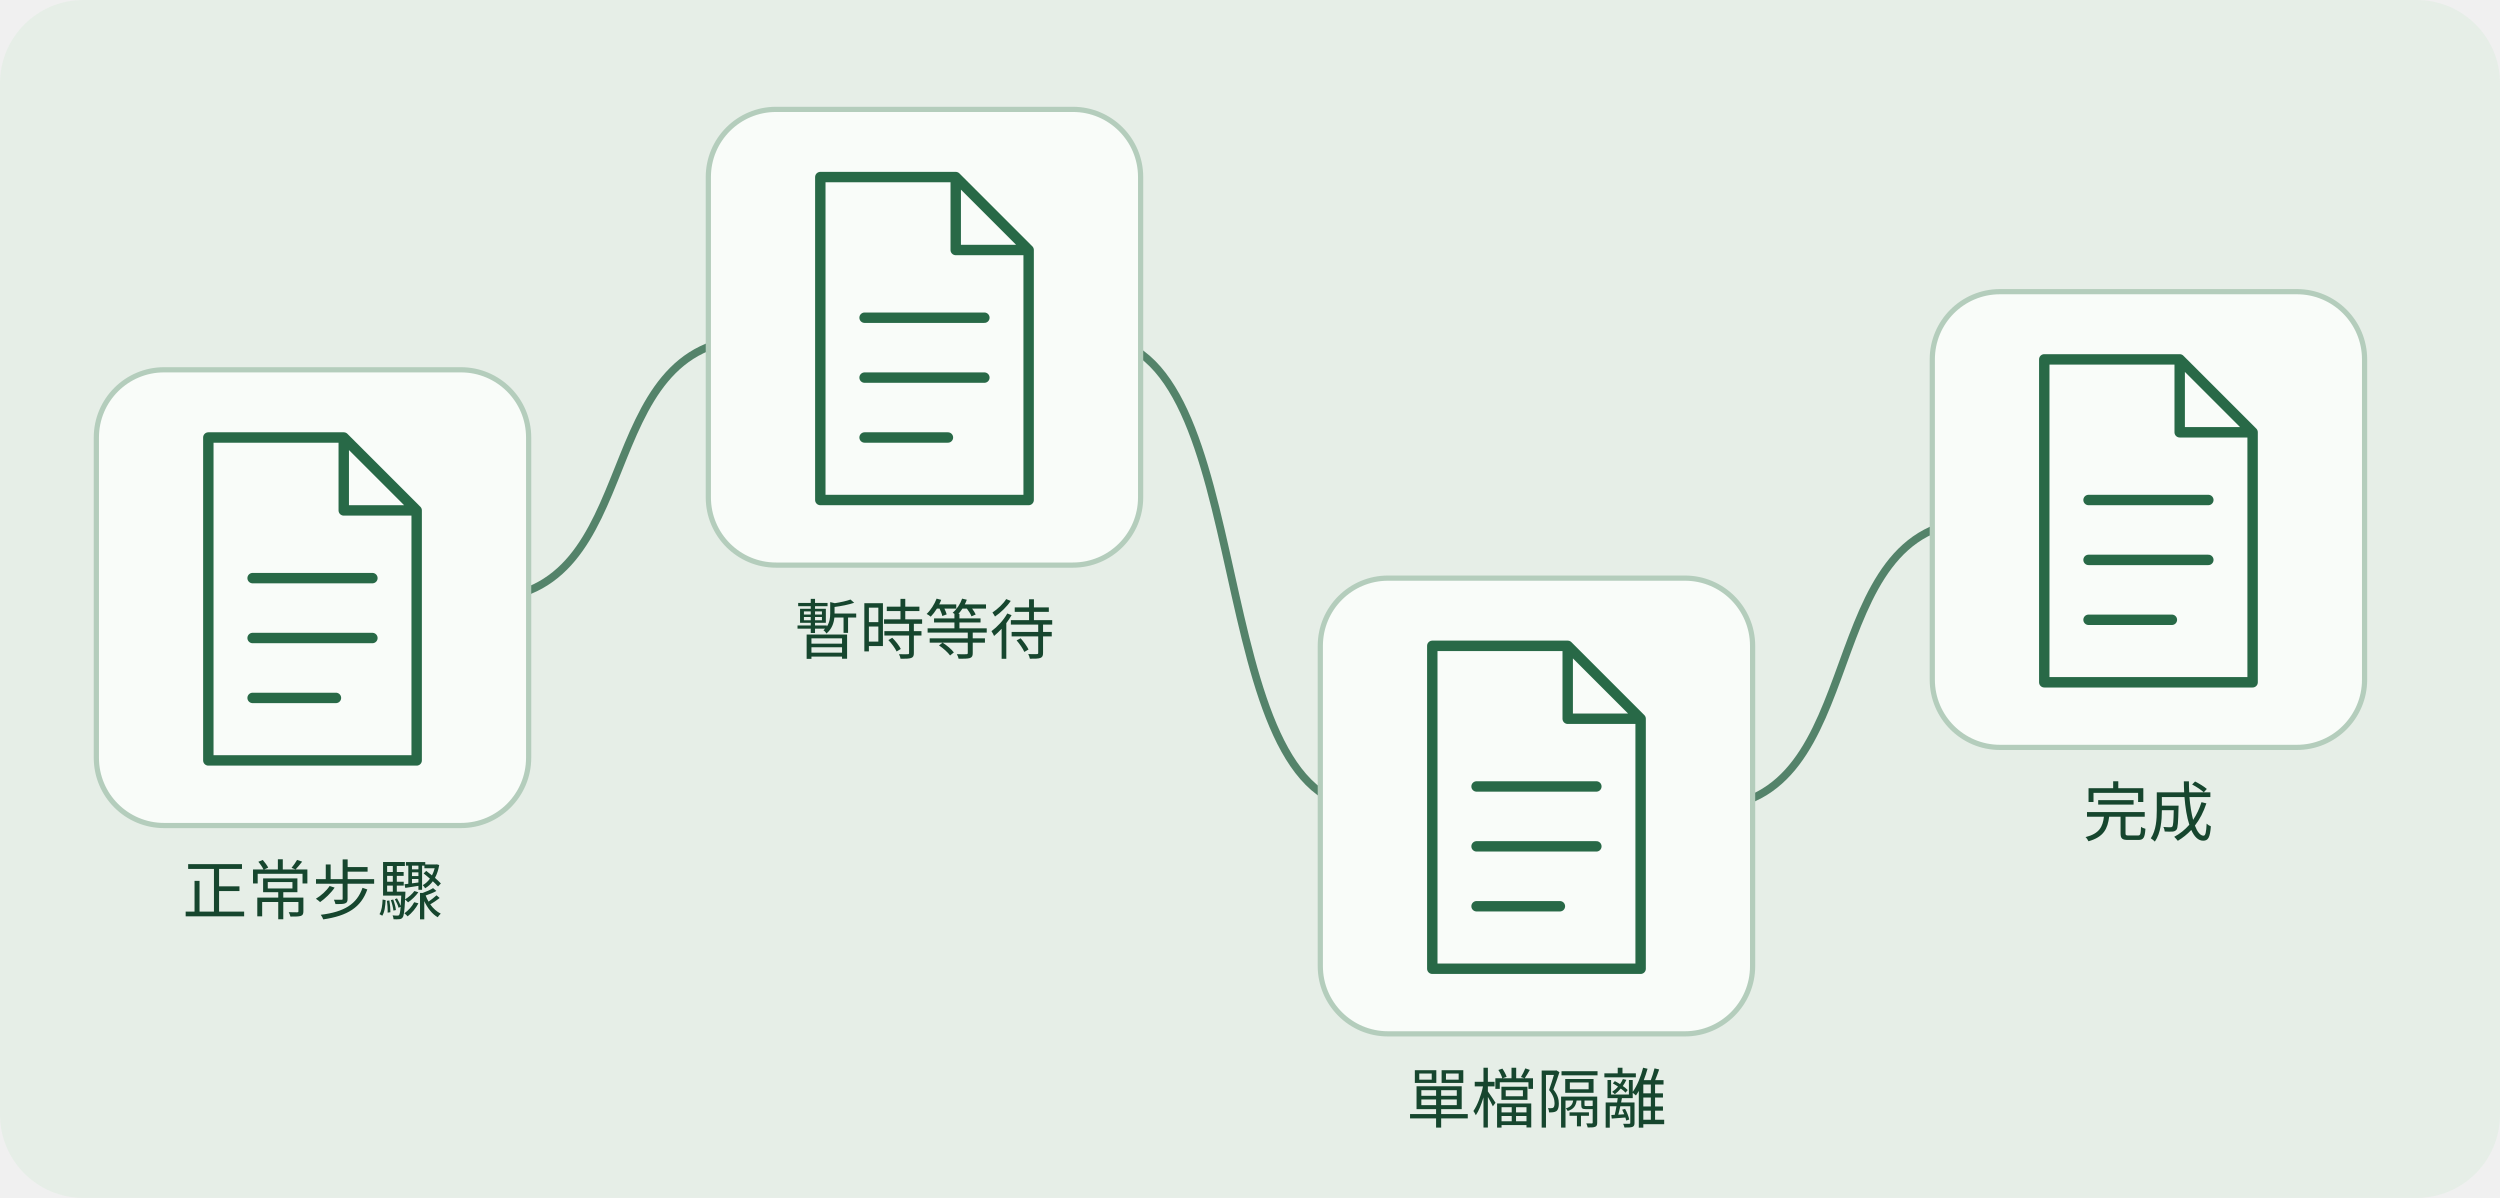
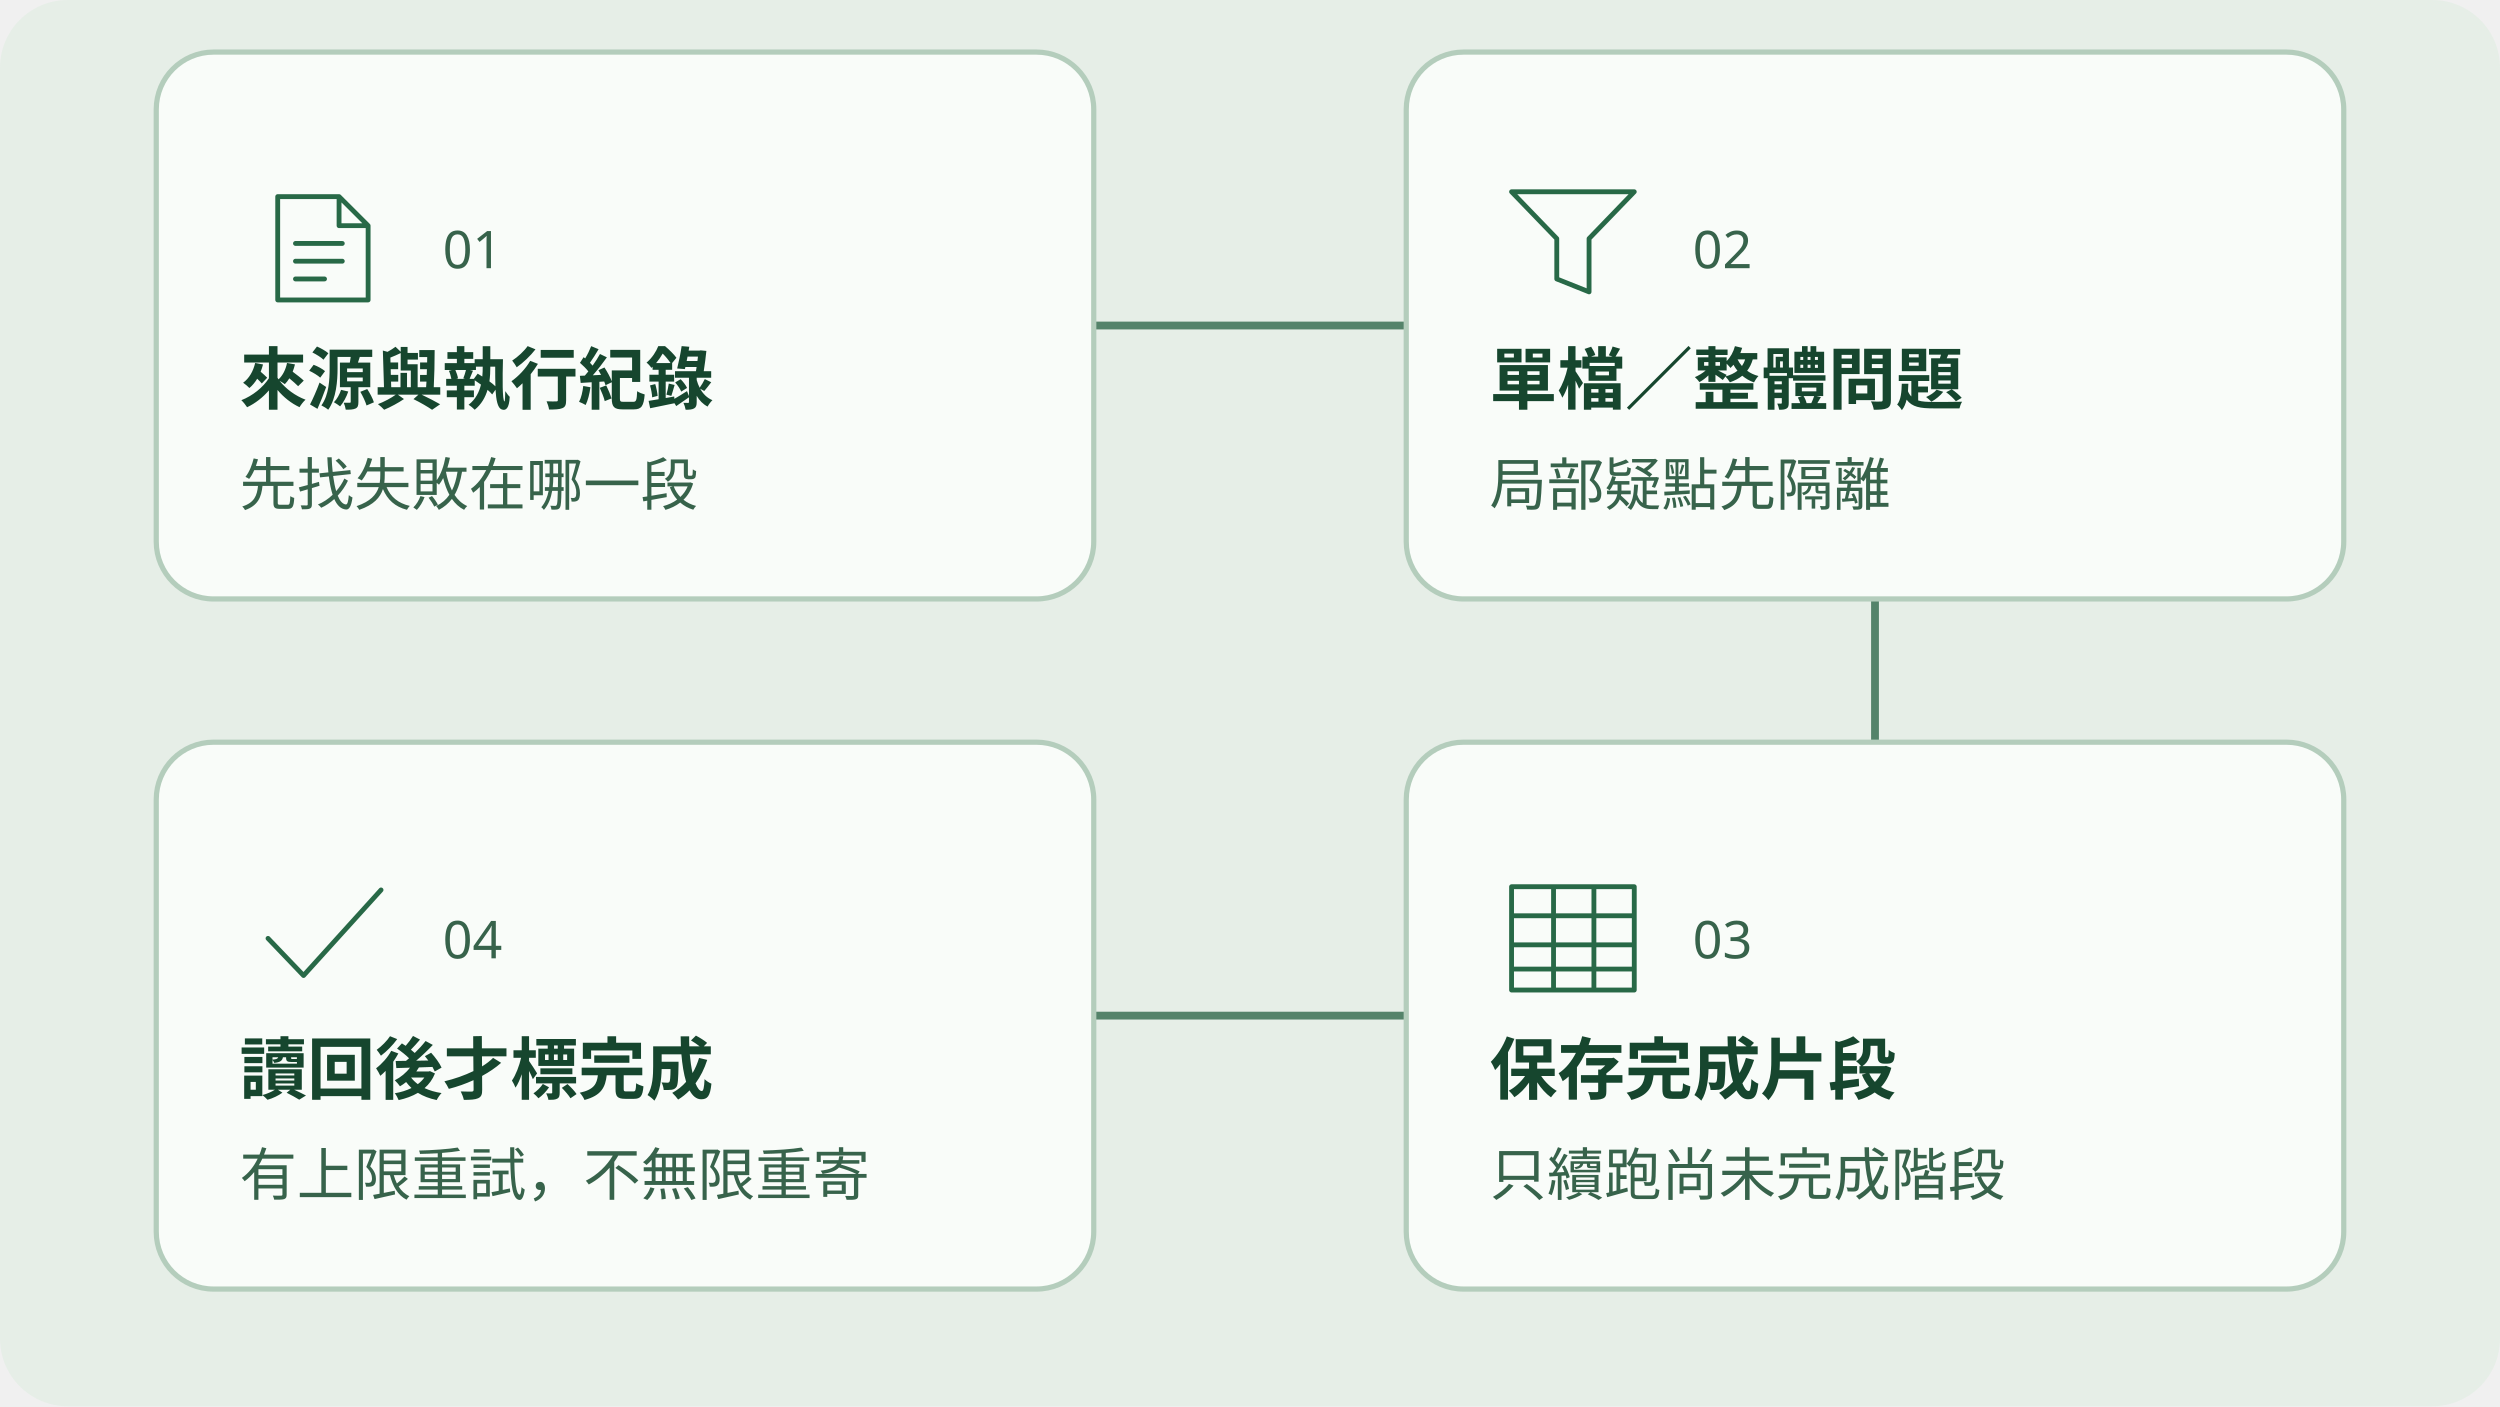
- <svg xmlns="http://www.w3.org/2000/svg" viewBox="0 0 960 460" role="img" aria-label="一筆錯誤隔離，其餘繼續" class="book-art">
-   <rect width="960" height="460" rx="32" fill="#e6eee7" />
-   <path id="bk-17-path-0" data-book-path="0" d="M185 230 C250 230 225 130 290 130" fill="none" stroke="#54836a" stroke-width="3" />
-   <path id="bk-17-path-1" data-book-path="1" d="M420 130 C485 130 460 310 525 310" fill="none" stroke="#54836a" stroke-width="3" />
-   <path id="bk-17-path-2" data-book-path="2" d="M655 310 C720 310 695 200 760 200" fill="none" stroke="#54836a" stroke-width="3" />
-   <g data-book-node="0" transform="translate(120,230)">
-     <rect class="bk-node-bg" x="-83" y="-88" width="166" height="175" rx="26" fill="#f9fcf9" stroke="#b4cdbc" stroke-width="2" />
-     <g fill="none" stroke="#286947" stroke-width="4" stroke-linecap="round" stroke-linejoin="round">
-       <path d="M-40-62H12L40-34V62H-40Z M12-62v28h28M-23-8H23M-23 15H23M-23 38H9" />
+ <svg xmlns="http://www.w3.org/2000/svg" class="book-art" role="img" aria-label="一筆錯誤隔離，其餘繼續" viewBox="0 0 960 540">
+   <rect width="960" height="540" rx="26" fill="#e6eee7" />
+   <path d="M420 125H540" data-book-path="0" fill="none" stroke="#54836a" stroke-width="3" />
+   <path d="M720 230V285" data-book-path="1" fill="none" stroke="#54836a" stroke-width="3" />
+   <path d="M540 390H420" data-book-path="2" fill="none" stroke="#54836a" stroke-width="3" />
+   <g data-book-node="0" transform="translate(240,125)">
+     <rect class="bk-node-bg" x="-180" y="-105" width="360" height="210" rx="22" fill="#f9fcf9" stroke="#b4cdbc" stroke-width="2" />
+     <g transform="translate(-116,-34) scale(.62)" fill="none" stroke="#286947" stroke-width="3" stroke-linecap="round" stroke-linejoin="round">
+       <path d="M-28-25h38l18 18v46h-56zM10-25v18h18M-17 4h29M-17 15h29M-17 26h18" />
    </g>
-     <text class="bk-label" x="0" y="121" text-anchor="middle" fill="#16462e" font-size="25" font-family="system-ui,sans-serif">正常步驟</text>
+     <text x="-70" y="-22" fill="#37634b" font-size="20" font-family="system-ui,sans-serif">01</text>
+     <text class="bk-label" x="-148" y="30" fill="#16462e" font-size="26" font-weight="600" font-family="system-ui,sans-serif">來源與執行紀錄</text>
+     <text x="-148" y="69" fill="#37634b" font-size="22" font-family="system-ui,sans-serif">先找失敗在哪一段</text>
  </g>
-   <g data-book-node="1" transform="translate(355,130)">
-     <rect class="bk-node-bg" x="-83" y="-88" width="166" height="175" rx="26" fill="#f9fcf9" stroke="#b4cdbc" stroke-width="2" />
-     <g fill="none" stroke="#286947" stroke-width="4" stroke-linecap="round" stroke-linejoin="round">
-       <path d="M-40-62H12L40-34V62H-40Z M12-62v28h28M-23-8H23M-23 15H23M-23 38H9" />
+   <g data-book-node="1" transform="translate(720,125)">
+     <rect class="bk-node-bg" x="-180" y="-105" width="360" height="210" rx="22" fill="#f9fcf9" stroke="#b4cdbc" stroke-width="2" />
+     <g transform="translate(-116,-34) scale(.62)" fill="none" stroke="#286947" stroke-width="3" stroke-linecap="round" stroke-linejoin="round">
+       <path d="M-38-28h76L10 1v33l-20-8V1z" />
    </g>
-     <text class="bk-label" x="0" y="121" text-anchor="middle" fill="#16462e" font-size="25" font-family="system-ui,sans-serif">暫時等待</text>
+     <text x="-70" y="-22" fill="#37634b" font-size="20" font-family="system-ui,sans-serif">02</text>
+     <text class="bk-label" x="-148" y="30" fill="#16462e" font-size="26" font-weight="600" font-family="system-ui,sans-serif">單檔／整體問題</text>
+     <text x="-148" y="69" fill="#37634b" font-size="22" font-family="system-ui,sans-serif">局部疑點先隔離</text>
  </g>
-   <g data-book-node="2" transform="translate(590,310)">
-     <rect class="bk-node-bg" x="-83" y="-88" width="166" height="175" rx="26" fill="#f9fcf9" stroke="#b4cdbc" stroke-width="2" />
-     <g fill="none" stroke="#286947" stroke-width="4" stroke-linecap="round" stroke-linejoin="round">
-       <path d="M-40-62H12L40-34V62H-40Z M12-62v28h28M-23-8H23M-23 15H23M-23 38H9" />
+   <g data-book-node="2" transform="translate(720,390)">
+     <rect class="bk-node-bg" x="-180" y="-105" width="360" height="210" rx="22" fill="#f9fcf9" stroke="#b4cdbc" stroke-width="2" />
+     <g transform="translate(-116,-34) scale(.62)" fill="none" stroke="#286947" stroke-width="3" stroke-linecap="round" stroke-linejoin="round">
+       <path d="M-38-25h76v64h-76zM-38-7h76M-38 11h76M-38 26h76M-12-25v64M13-25v64" />
    </g>
-     <text class="bk-label" x="0" y="121" text-anchor="middle" fill="#16462e" font-size="25" font-family="system-ui,sans-serif">單檔隔離</text>
+     <text x="-70" y="-22" fill="#37634b" font-size="20" font-family="system-ui,sans-serif">03</text>
+     <text class="bk-label" x="-148" y="30" fill="#16462e" font-size="26" font-weight="600" font-family="system-ui,sans-serif">保存完成片段</text>
+     <text x="-148" y="69" fill="#37634b" font-size="22" font-family="system-ui,sans-serif">只續跑尚未完成階段</text>
  </g>
-   <g data-book-node="3" transform="translate(825,200)">
-     <rect class="bk-node-bg" x="-83" y="-88" width="166" height="175" rx="26" fill="#f9fcf9" stroke="#b4cdbc" stroke-width="2" />
-     <g fill="none" stroke="#286947" stroke-width="4" stroke-linecap="round" stroke-linejoin="round">
-       <path d="M-40-62H12L40-34V62H-40Z M12-62v28h28M-23-8H23M-23 15H23M-23 38H9" />
+   <g data-book-node="3" transform="translate(240,390)">
+     <rect class="bk-node-bg" x="-180" y="-105" width="360" height="210" rx="22" fill="#f9fcf9" stroke="#b4cdbc" stroke-width="2" />
+     <g transform="translate(-116,-34) scale(.62)" fill="none" stroke="#286947" stroke-width="3" stroke-linecap="round" stroke-linejoin="round">
+       <path d="M-34 7l22 23L36-23" />
    </g>
-     <text class="bk-label" x="0" y="121" text-anchor="middle" fill="#16462e" font-size="25" font-family="system-ui,sans-serif">完成</text>
+     <text x="-70" y="-22" fill="#37634b" font-size="20" font-family="system-ui,sans-serif">04</text>
+     <text class="bk-label" x="-148" y="30" fill="#16462e" font-size="26" font-weight="600" font-family="system-ui,sans-serif">讀回後才標完成</text>
+     <text x="-148" y="69" fill="#37634b" font-size="22" font-family="system-ui,sans-serif">有上限重試，不無限重寄</text>
  </g>
-   <circle class="book-packet" r="10" fill="#bd5934" stroke="#fff" stroke-width="3" opacity="0" />
+   <circle class="book-packet" r="9" fill="#bd5934" stroke="#fff" stroke-width="3" opacity="0" />
</svg>
